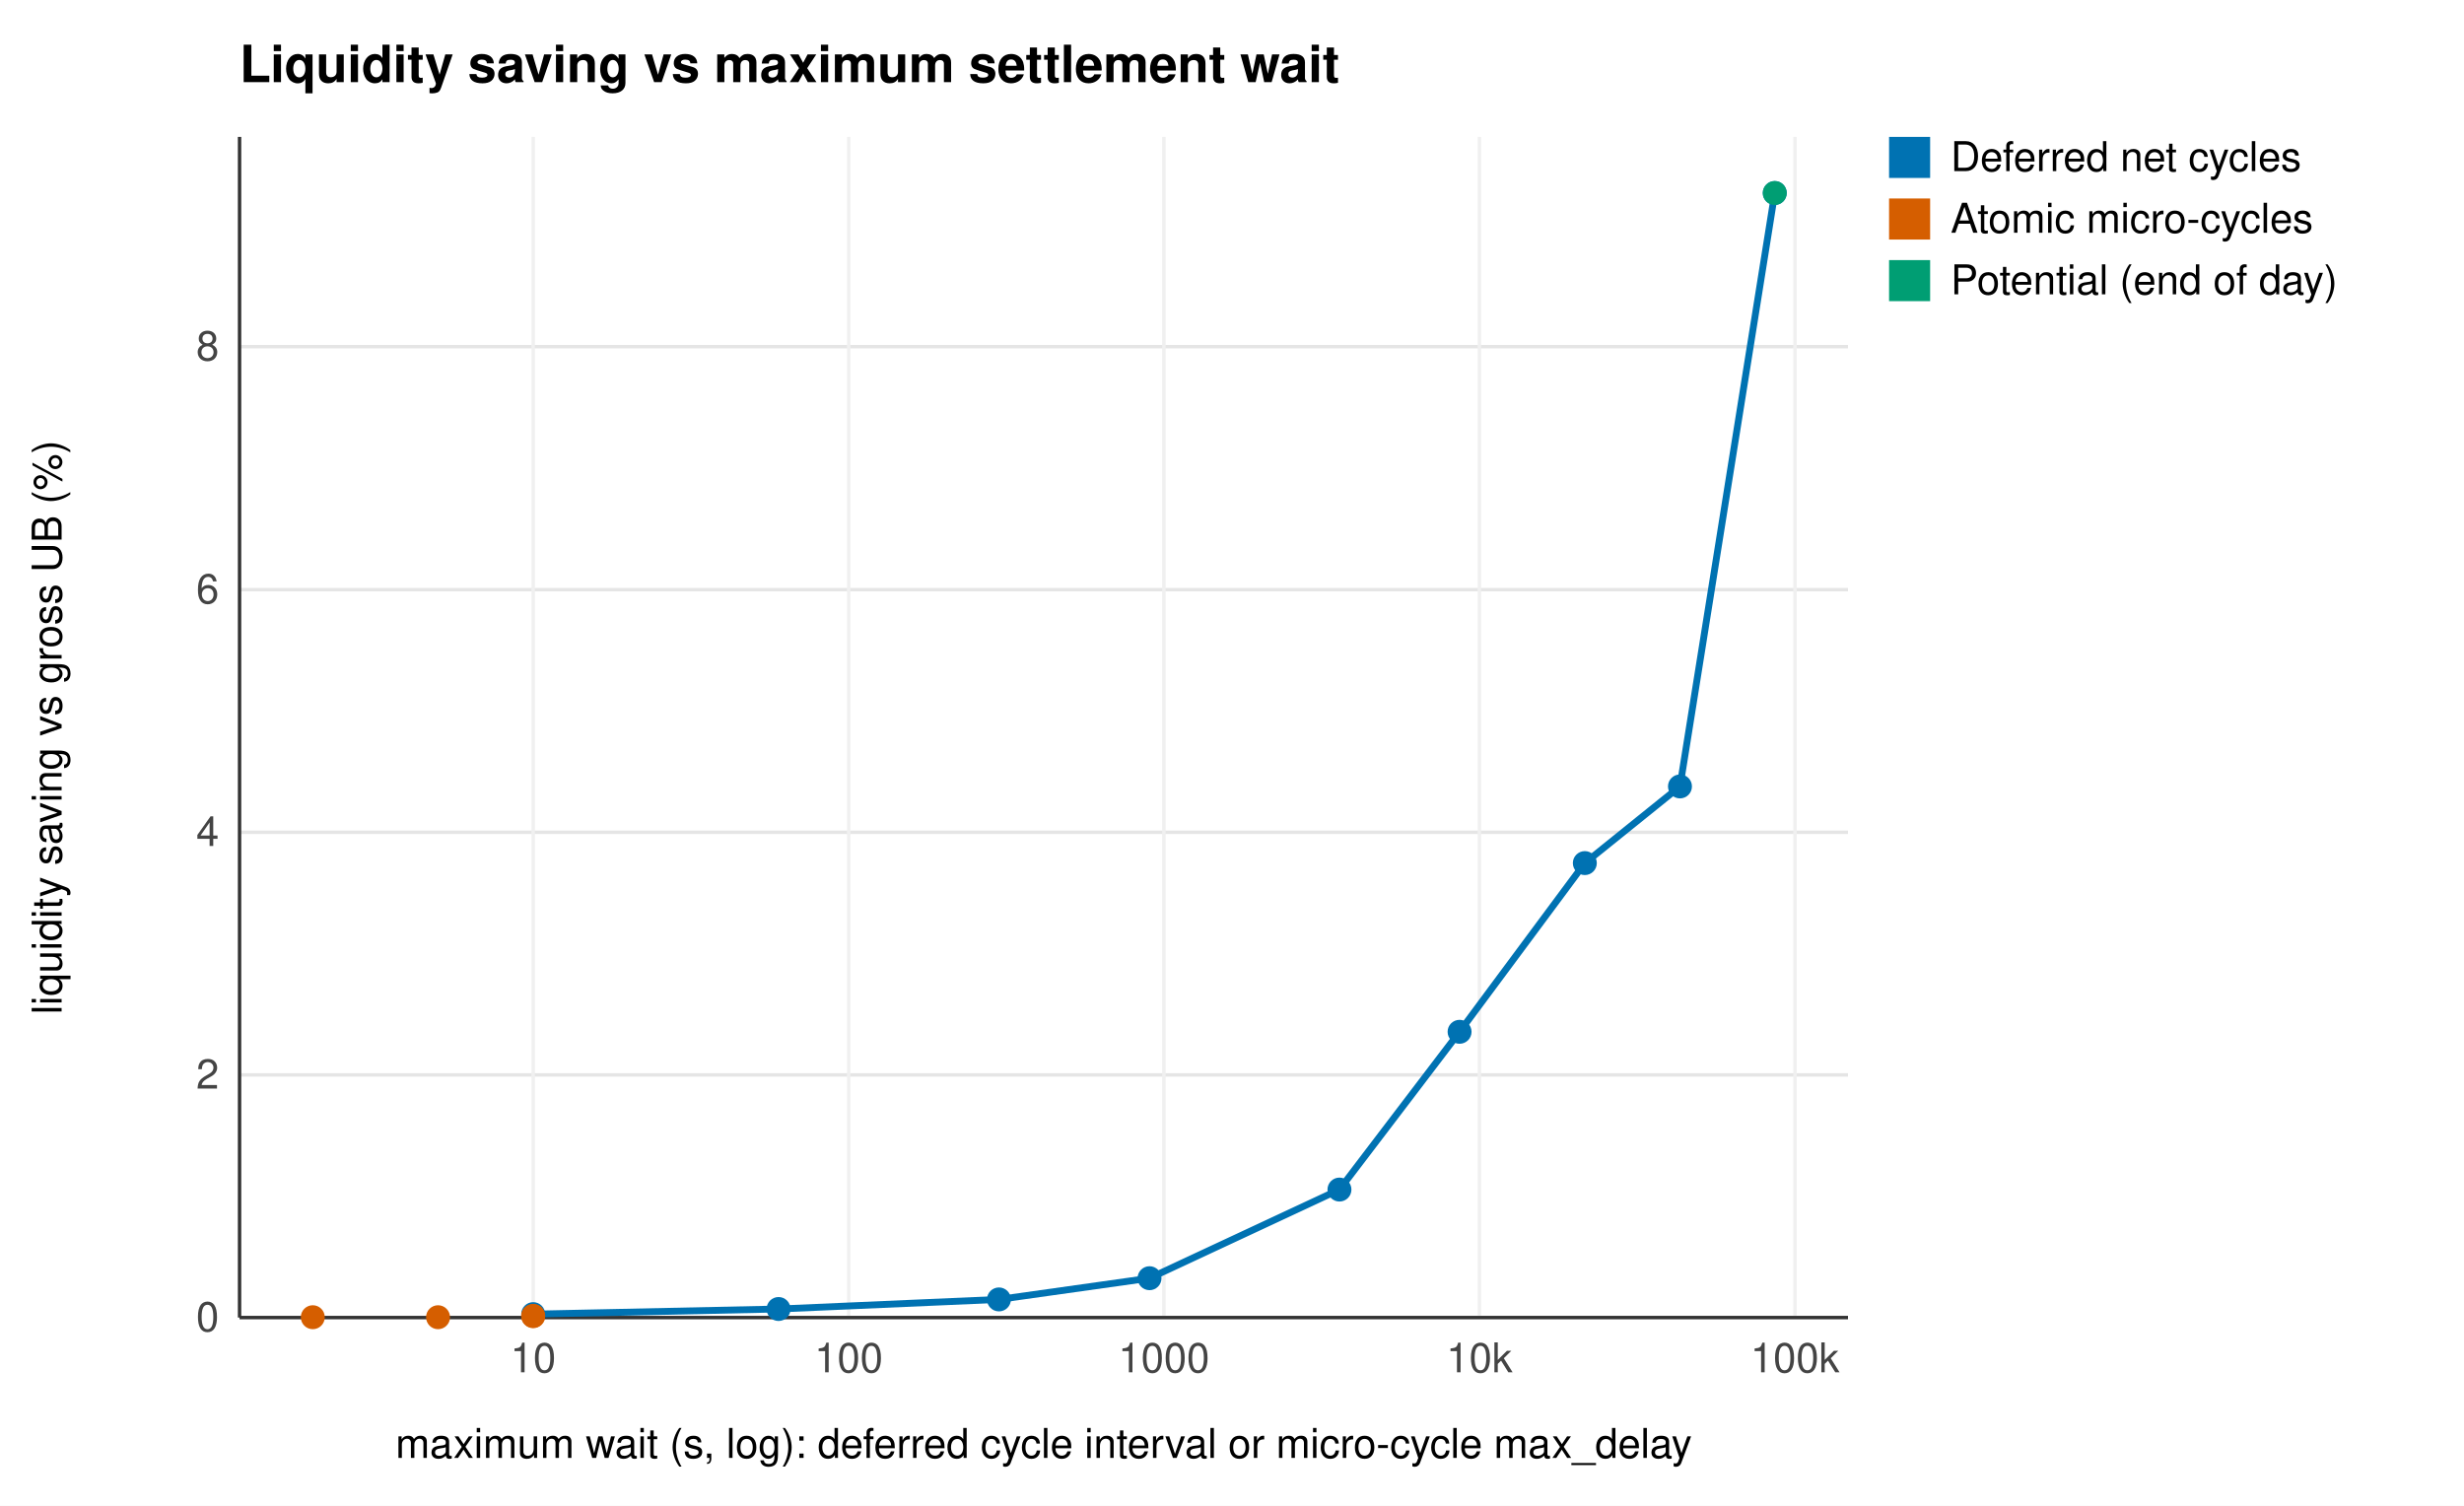
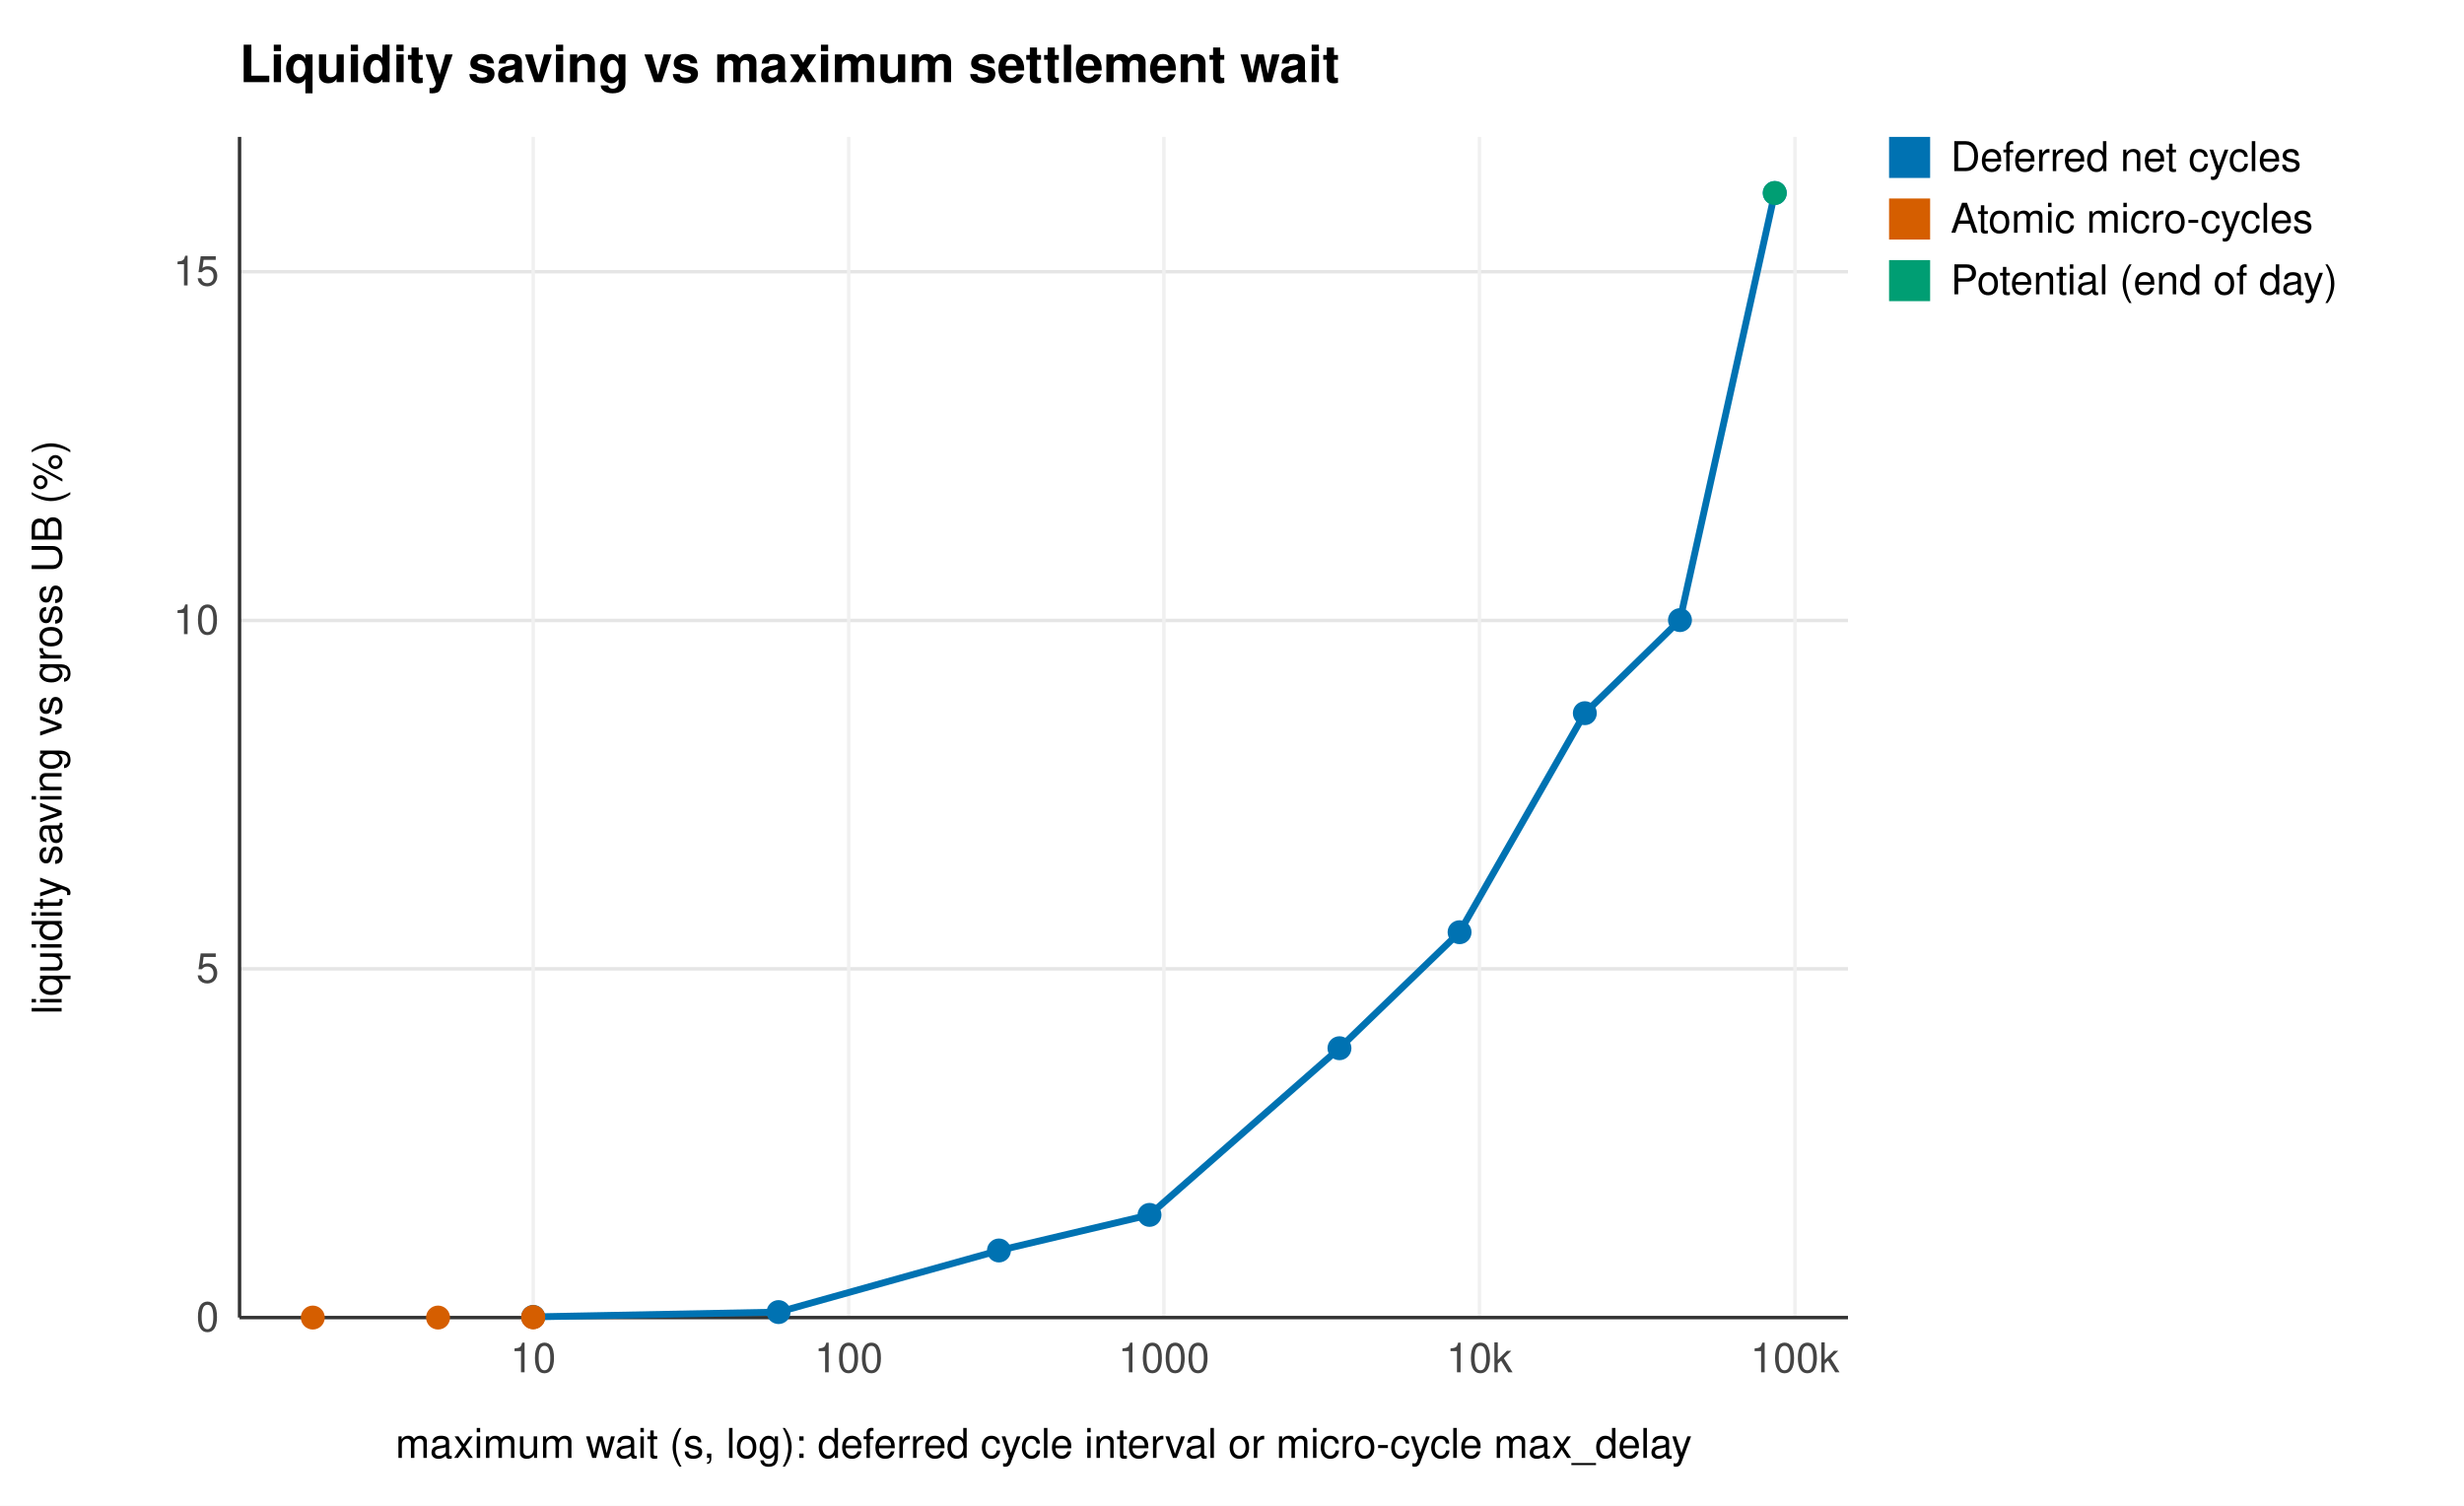
<svg xmlns="http://www.w3.org/2000/svg" viewBox="0 0 720 440" width="720" height="440" font-family="Helvetica, Arial, sans-serif" font-size="12">
  <rect width="100%" height="100%" fill="#ffffff" />
  <text x="70" y="24" font-size="15" font-weight="bold">Liquidity saving vs maximum settlement wait</text>
  <line x1="70" y1="385.0" x2="540.0" y2="385.0" stroke="#e5e5e5" />
  <text x="64.0" y="389.0" text-anchor="end" fill="#444">0</text>
-   <line x1="70" y1="314.1" x2="540.0" y2="314.1" stroke="#e5e5e5" />
-   <text x="64.0" y="318.1" text-anchor="end" fill="#444">2</text>
-   <line x1="70" y1="243.2" x2="540.0" y2="243.2" stroke="#e5e5e5" />
-   <text x="64.0" y="247.2" text-anchor="end" fill="#444">4</text>
-   <line x1="70" y1="172.3" x2="540.0" y2="172.3" stroke="#e5e5e5" />
-   <text x="64.0" y="176.3" text-anchor="end" fill="#444">6</text>
-   <line x1="70" y1="101.3" x2="540.0" y2="101.3" stroke="#e5e5e5" />
-   <text x="64.0" y="105.3" text-anchor="end" fill="#444">8</text>
+   <line x1="70" y1="283.1" x2="540.0" y2="283.1" stroke="#e5e5e5" />
+   <text x="64.0" y="287.1" text-anchor="end" fill="#444">5</text>
+   <line x1="70" y1="181.3" x2="540.0" y2="181.3" stroke="#e5e5e5" />
+   <text x="64.0" y="185.3" text-anchor="end" fill="#444">10</text>
+   <line x1="70" y1="79.4" x2="540.0" y2="79.4" stroke="#e5e5e5" />
+   <text x="64.0" y="83.4" text-anchor="end" fill="#444">15</text>
  <line x1="155.8" y1="40" x2="155.8" y2="385.0" stroke="#f0f0f0" />
  <text x="155.8" y="401.0" text-anchor="middle" fill="#444">10</text>
  <line x1="248.0" y1="40" x2="248.0" y2="385.0" stroke="#f0f0f0" />
  <text x="248.0" y="401.0" text-anchor="middle" fill="#444">100</text>
  <line x1="340.1" y1="40" x2="340.1" y2="385.0" stroke="#f0f0f0" />
  <text x="340.1" y="401.0" text-anchor="middle" fill="#444">1000</text>
  <line x1="432.3" y1="40" x2="432.3" y2="385.0" stroke="#f0f0f0" />
  <text x="432.3" y="401.0" text-anchor="middle" fill="#444">10k</text>
  <line x1="524.5" y1="40" x2="524.5" y2="385.0" stroke="#f0f0f0" />
  <text x="524.5" y="401.0" text-anchor="middle" fill="#444">100k</text>
  <line x1="70" y1="385.0" x2="540.0" y2="385.0" stroke="#333" />
  <line x1="70" y1="40" x2="70" y2="385.0" stroke="#333" />
  <text x="305.0" y="426.0" text-anchor="middle">maximum wait (s, log): deferred cycle interval or micro-cycle max_delay</text>
  <text transform="translate(18,212.5) rotate(-90)" text-anchor="middle">liquidity saving vs gross UB (%)</text>
-   <polyline fill="none" stroke="#0072B2" stroke-width="2" points="518.6,56.4 490.9,229.8 463.1,252.2 426.5,301.5 391.4,347.6 335.9,373.5 291.9,379.7 227.5,382.5 155.8,384.0" />
+   <polyline fill="none" stroke="#0072B2" stroke-width="2" points="518.6,56.4 490.9,181.2 463.1,208.4 426.5,272.4 391.4,306.3 335.9,355.0 291.9,365.4 227.5,383.4 155.8,384.8" />
  <circle cx="518.6" cy="56.4" r="3.5" fill="#0072B2" />
-   <circle cx="490.9" cy="229.8" r="3.5" fill="#0072B2" />
-   <circle cx="463.1" cy="252.2" r="3.5" fill="#0072B2" />
-   <circle cx="426.5" cy="301.5" r="3.5" fill="#0072B2" />
-   <circle cx="391.4" cy="347.6" r="3.5" fill="#0072B2" />
-   <circle cx="335.9" cy="373.5" r="3.5" fill="#0072B2" />
-   <circle cx="291.9" cy="379.7" r="3.5" fill="#0072B2" />
-   <circle cx="227.5" cy="382.5" r="3.5" fill="#0072B2" />
-   <circle cx="155.8" cy="384.0" r="3.5" fill="#0072B2" />
+   <circle cx="490.9" cy="181.2" r="3.5" fill="#0072B2" />
+   <circle cx="463.1" cy="208.4" r="3.5" fill="#0072B2" />
+   <circle cx="426.5" cy="272.4" r="3.5" fill="#0072B2" />
+   <circle cx="391.4" cy="306.3" r="3.5" fill="#0072B2" />
+   <circle cx="335.9" cy="355.0" r="3.5" fill="#0072B2" />
+   <circle cx="291.9" cy="365.4" r="3.5" fill="#0072B2" />
+   <circle cx="227.5" cy="383.4" r="3.5" fill="#0072B2" />
+   <circle cx="155.8" cy="384.8" r="3.5" fill="#0072B2" />
  <rect x="552.0" y="40.0" width="12" height="12" fill="#0072B2" />
  <text x="570.0" y="50.0">Deferred net cycles</text>
-   <circle cx="155.8" cy="384.5" r="3.5" fill="#D55E00" />
-   <circle cx="155.8" cy="384.6" r="3.5" fill="#D55E00" />
-   <circle cx="128.0" cy="384.9" r="3.5" fill="#D55E00" />
-   <circle cx="91.4" cy="384.9" r="3.5" fill="#D55E00" />
+   <circle cx="155.8" cy="384.9" r="3.5" fill="#D55E00" />
+   <circle cx="155.8" cy="384.9" r="3.5" fill="#D55E00" />
+   <circle cx="128.0" cy="385.0" r="3.5" fill="#D55E00" />
+   <circle cx="91.4" cy="385.0" r="3.5" fill="#D55E00" />
  <rect x="552.0" y="58.0" width="12" height="12" fill="#D55E00" />
  <text x="570.0" y="68.0">Atomic micro-cycles</text>
  <circle cx="518.6" cy="56.4" r="3.5" fill="#009E73" />
  <rect x="552.0" y="76.0" width="12" height="12" fill="#009E73" />
  <text x="570.0" y="86.0">Potential (end of day)</text>
</svg>
